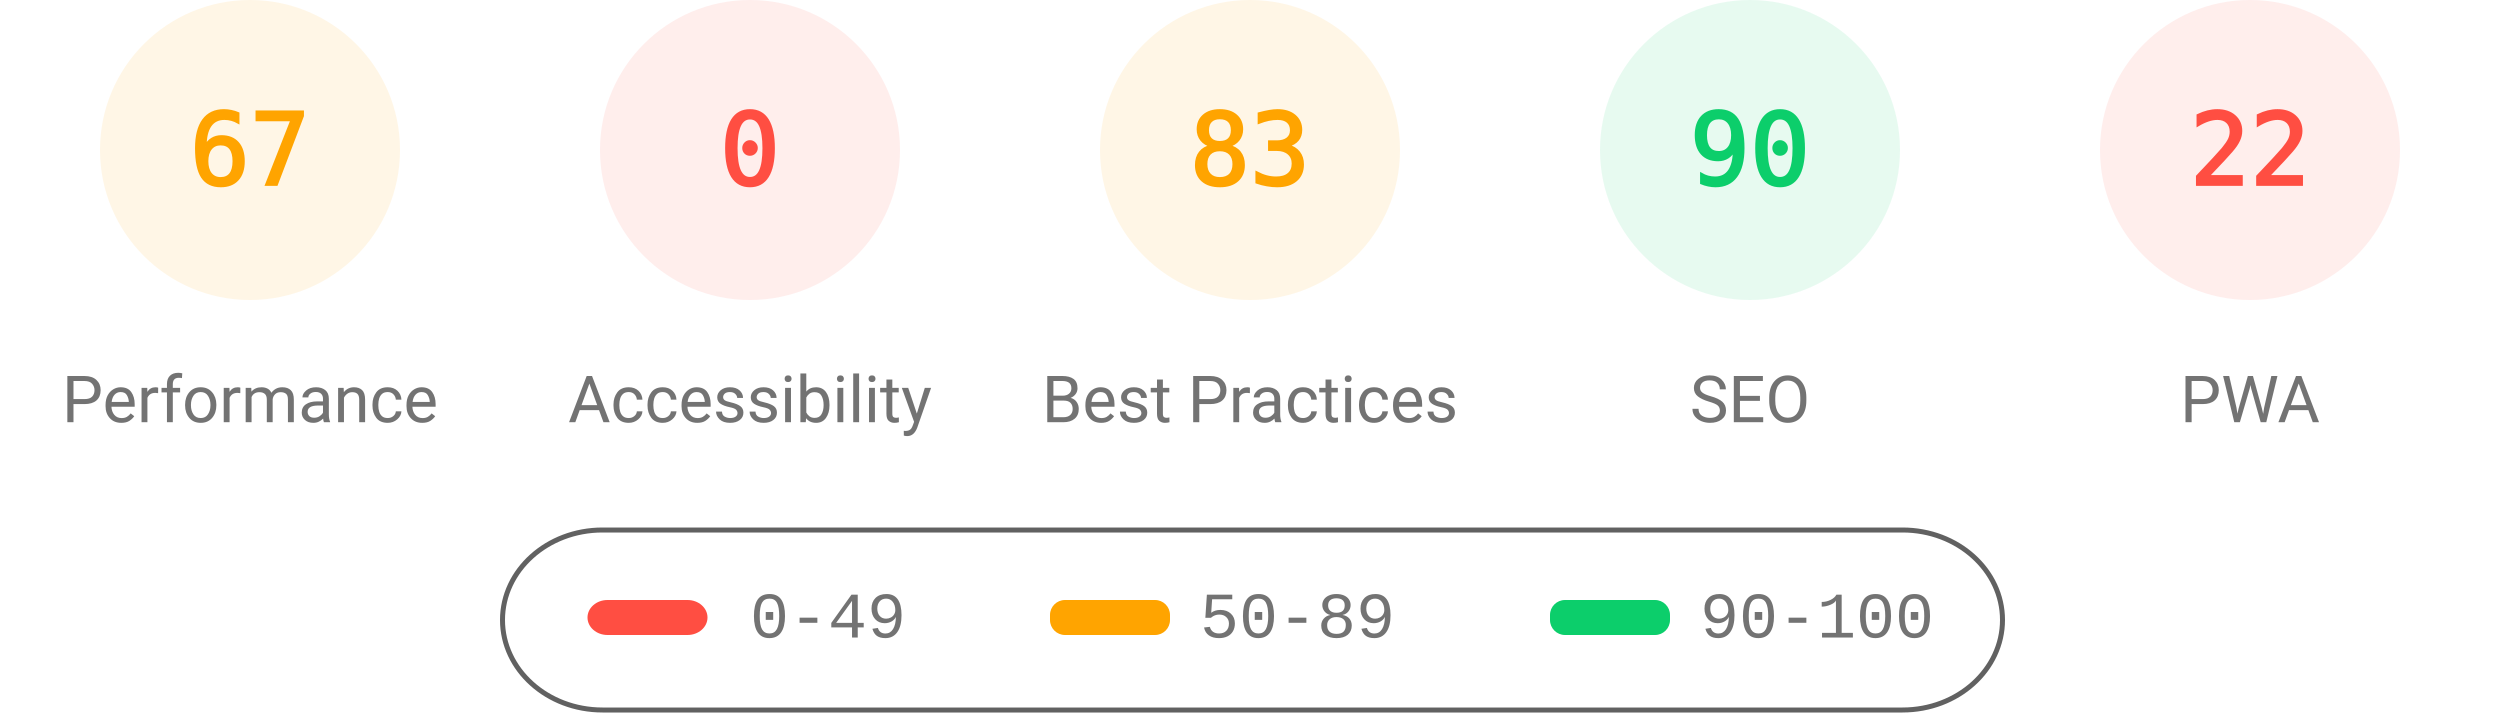
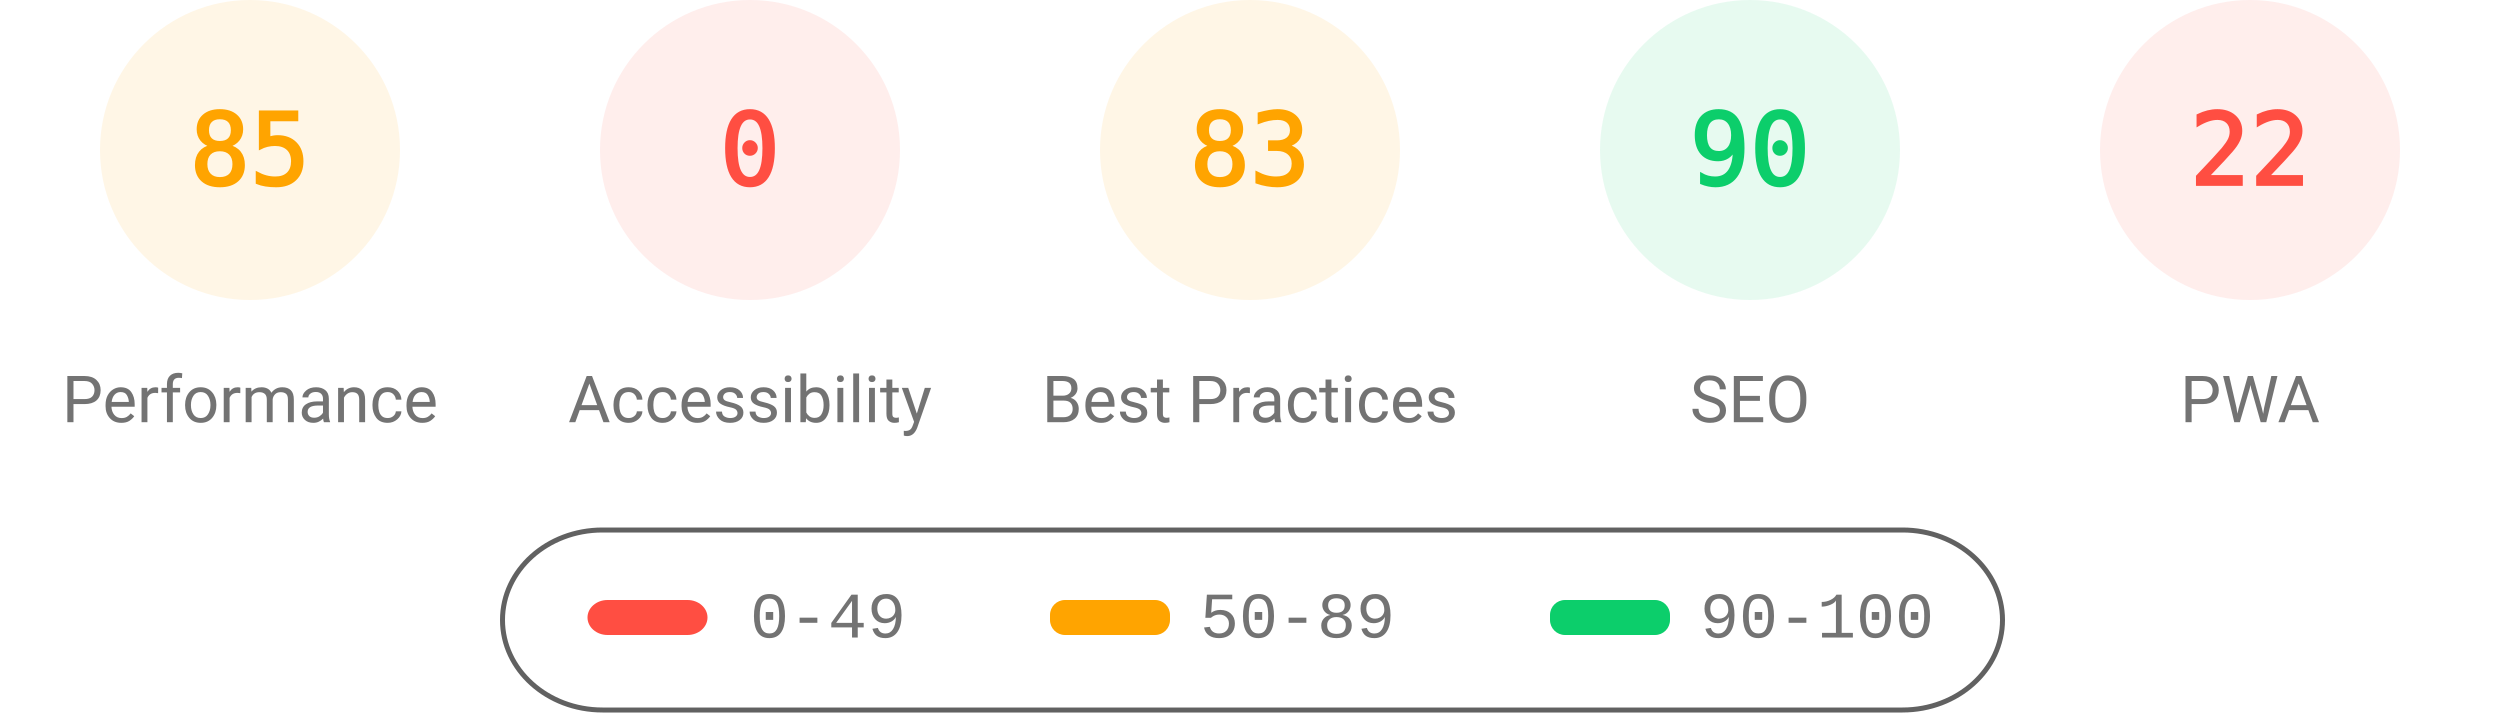
<svg xmlns="http://www.w3.org/2000/svg" fill="none" width="1000" height="285">
  <style>.gauge-base{opacity:.1}.gauge-arc{fill:none;animation-delay:250ms;stroke-linecap:round;transform:rotate(-90deg);transform-origin:100px 60px;animation:load-gauge 1s ease forwards}.guage-text{font-size:40px;font-family:monospace;text-align:center}.guage-red{color:#ff4e42;fill:#ff4e42;stroke:#ff4e42}.guage-orange{color:#ffa400;fill:#ffa400;stroke:#ffa400}.guage-green{color:#0cce6b;fill:#0cce6b;stroke:#0cce6b}.guage-undefined{color:#5c5c5c;fill:#5c5c5c;stroke:#5c5c5c}.guage-title{color:#737373;fill:#737373;stroke:none;font-size:26px;line-height:26px;font-family:Roboto,Halvetica,Arial,sans-serif}@keyframes load-gauge{from{stroke-dasharray:0 352.858}}</style>
  <svg class="guage-div guage-perf guage-orange" viewBox="0 0 200 200" width="200" height="200">
    <circle class="gauge-base" r="56" cx="100" cy="60" stroke-width="8" />
-     <circle class="gauge-arc guage-arc-1" r="56" cx="100" cy="60" stroke-width="8" style="stroke-dasharray:235.745,351.858" />
-     <text class="guage-text" x="100" y="60" alignment-baseline="central" dominant-baseline="central" text-anchor="middle">67</text>
+     <circle class="gauge-arc guage-arc-1" r="56" cx="100" cy="60" stroke-width="8" style="stroke-dasharray:299.079,351.858" />
+     <text class="guage-text" x="100" y="60" alignment-baseline="central" dominant-baseline="central" text-anchor="middle">85</text>
    <text class="guage-title" x="100" y="160" alignment-baseline="central" dominant-baseline="central" text-anchor="middle">Performance</text>
  </svg>
  <svg class="guage-div guage-acc guage-red" viewBox="0 0 200 200" width="200" height="200" x="200">
    <circle class="gauge-base" r="56" cx="100" cy="60" stroke-width="8" />
    <circle class="gauge-arc guage-arc-2" r="56" cx="100" cy="60" stroke-width="8" style="stroke-dasharray:0,351.858" />
    <text class="guage-text" x="100" y="60" alignment-baseline="central" dominant-baseline="central" text-anchor="middle">0</text>
    <text class="guage-title" x="100" y="160" alignment-baseline="central" dominant-baseline="central" text-anchor="middle">Accessibility</text>
  </svg>
  <svg class="guage-div guage-best guage-orange" viewBox="0 0 200 200" width="200" height="200" x="400">
    <circle class="gauge-base" r="56" cx="100" cy="60" stroke-width="8" />
    <circle class="gauge-arc guage-arc-3" r="56" cx="100" cy="60" stroke-width="8" style="stroke-dasharray:292.042,351.858" />
    <text class="guage-text" x="100" y="60" alignment-baseline="central" dominant-baseline="central" text-anchor="middle">83</text>
    <text class="guage-title" x="100" y="160" alignment-baseline="central" dominant-baseline="central" text-anchor="middle">Best Practices</text>
  </svg>
  <svg class="guage-div guage-seo guage-green" viewBox="0 0 200 200" width="200" height="200" x="600">
    <circle class="gauge-base" r="56" cx="100" cy="60" stroke-width="8" />
    <circle class="gauge-arc guage-arc-4" r="56" cx="100" cy="60" stroke-width="8" style="stroke-dasharray:316.672,351.858" />
    <text class="guage-text" x="100" y="60" alignment-baseline="central" dominant-baseline="central" text-anchor="middle">90</text>
    <text class="guage-title" x="100" y="160" alignment-baseline="central" dominant-baseline="central" text-anchor="middle">SEO</text>
  </svg>
  <svg class="guage-div guage-pwa guage-red" viewBox="0 0 200 200" width="200" height="200" x="800">
    <circle class="gauge-base" r="56" cx="100" cy="60" stroke-width="8" />
    <circle class="gauge-arc guage-arc-4" r="56" cx="100" cy="60" stroke-width="8" style="stroke-dasharray:77.409,351.858" />
    <text class="guage-text" x="100" y="60" alignment-baseline="central" dominant-baseline="central" text-anchor="middle">22</text>
    <text class="guage-title" x="100" y="160" alignment-baseline="central" dominant-baseline="central" text-anchor="middle">PWA</text>
  </svg>
  <svg width="604" height="76" x="200" y="210">
    <path fill="none" id="canvas_background" d="M-1-1h604v80H-1z" />
    <rect fill-opacity="0" stroke="#616161" stroke-width="2" rx="40" id="svg_2" height="72" width="600" y="2" x="1" fill="#000" />
    <rect stroke="#000" rx="8" id="svg_3" height="14" width="48" y="30" x="35" stroke-opacity="null" stroke-width="0" fill="#ff4e42" />
    <rect stroke="#000" rx="6" id="svg_4" height="14" width="48" y="30" x="220" stroke-opacity="null" stroke-width="0" fill="#ffa400" />
    <rect stroke="#000" rx="6" id="svg_5" height="14" width="48" y="30" x="420" stroke-opacity="null" stroke-width="0" fill="#0cce6b" />
    <text xml:space="preserve" text-anchor="start" font-family="'Courier New', Courier, monospace" font-size="26" id="svg_6" y="45" x="100" stroke-opacity="null" stroke-width="0" stroke="#000" fill="#737373">0-49</text>
    <text xml:space="preserve" text-anchor="start" font-family="'Courier New', Courier, monospace" font-size="26" id="svg_7" y="45" x="280" stroke-opacity="null" stroke-width="0" stroke="#000" fill="#737373">50-89</text>
    <text xml:space="preserve" text-anchor="start" font-family="'Courier New', Courier, monospace" font-size="26" id="svg_8" y="45" x="480" stroke-opacity="null" stroke-width="0" stroke="#000" fill="#737373">90-100</text>
  </svg>
</svg>
